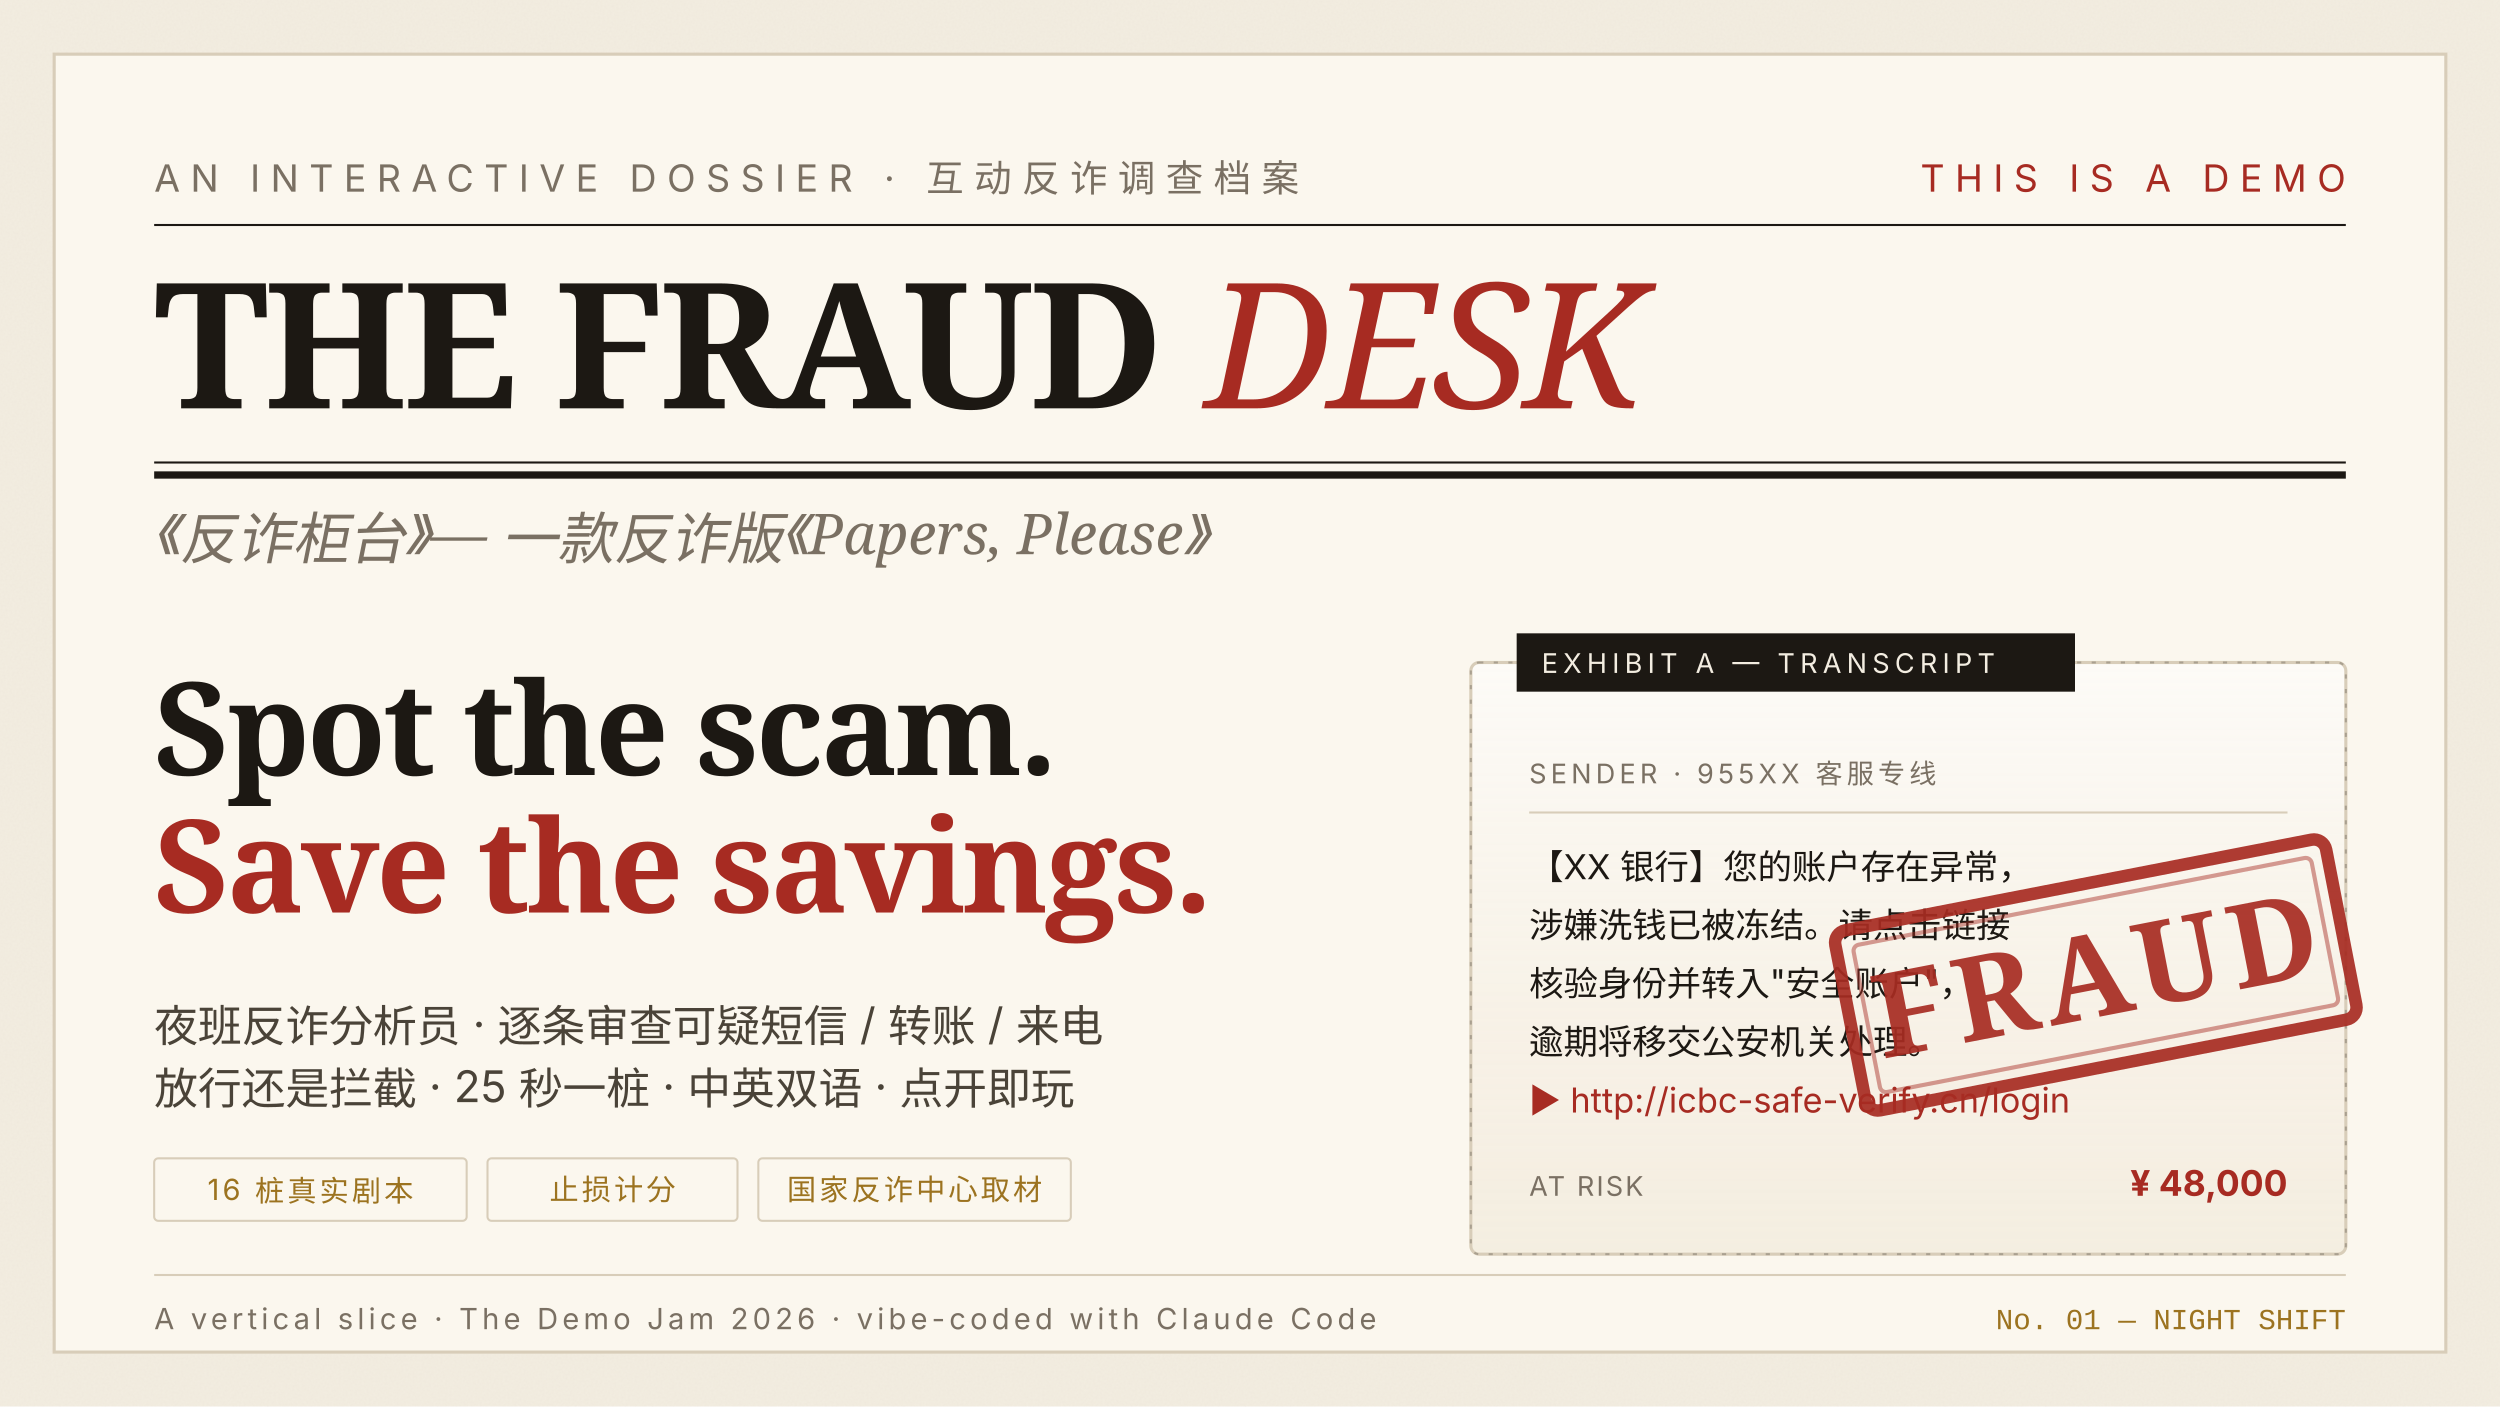
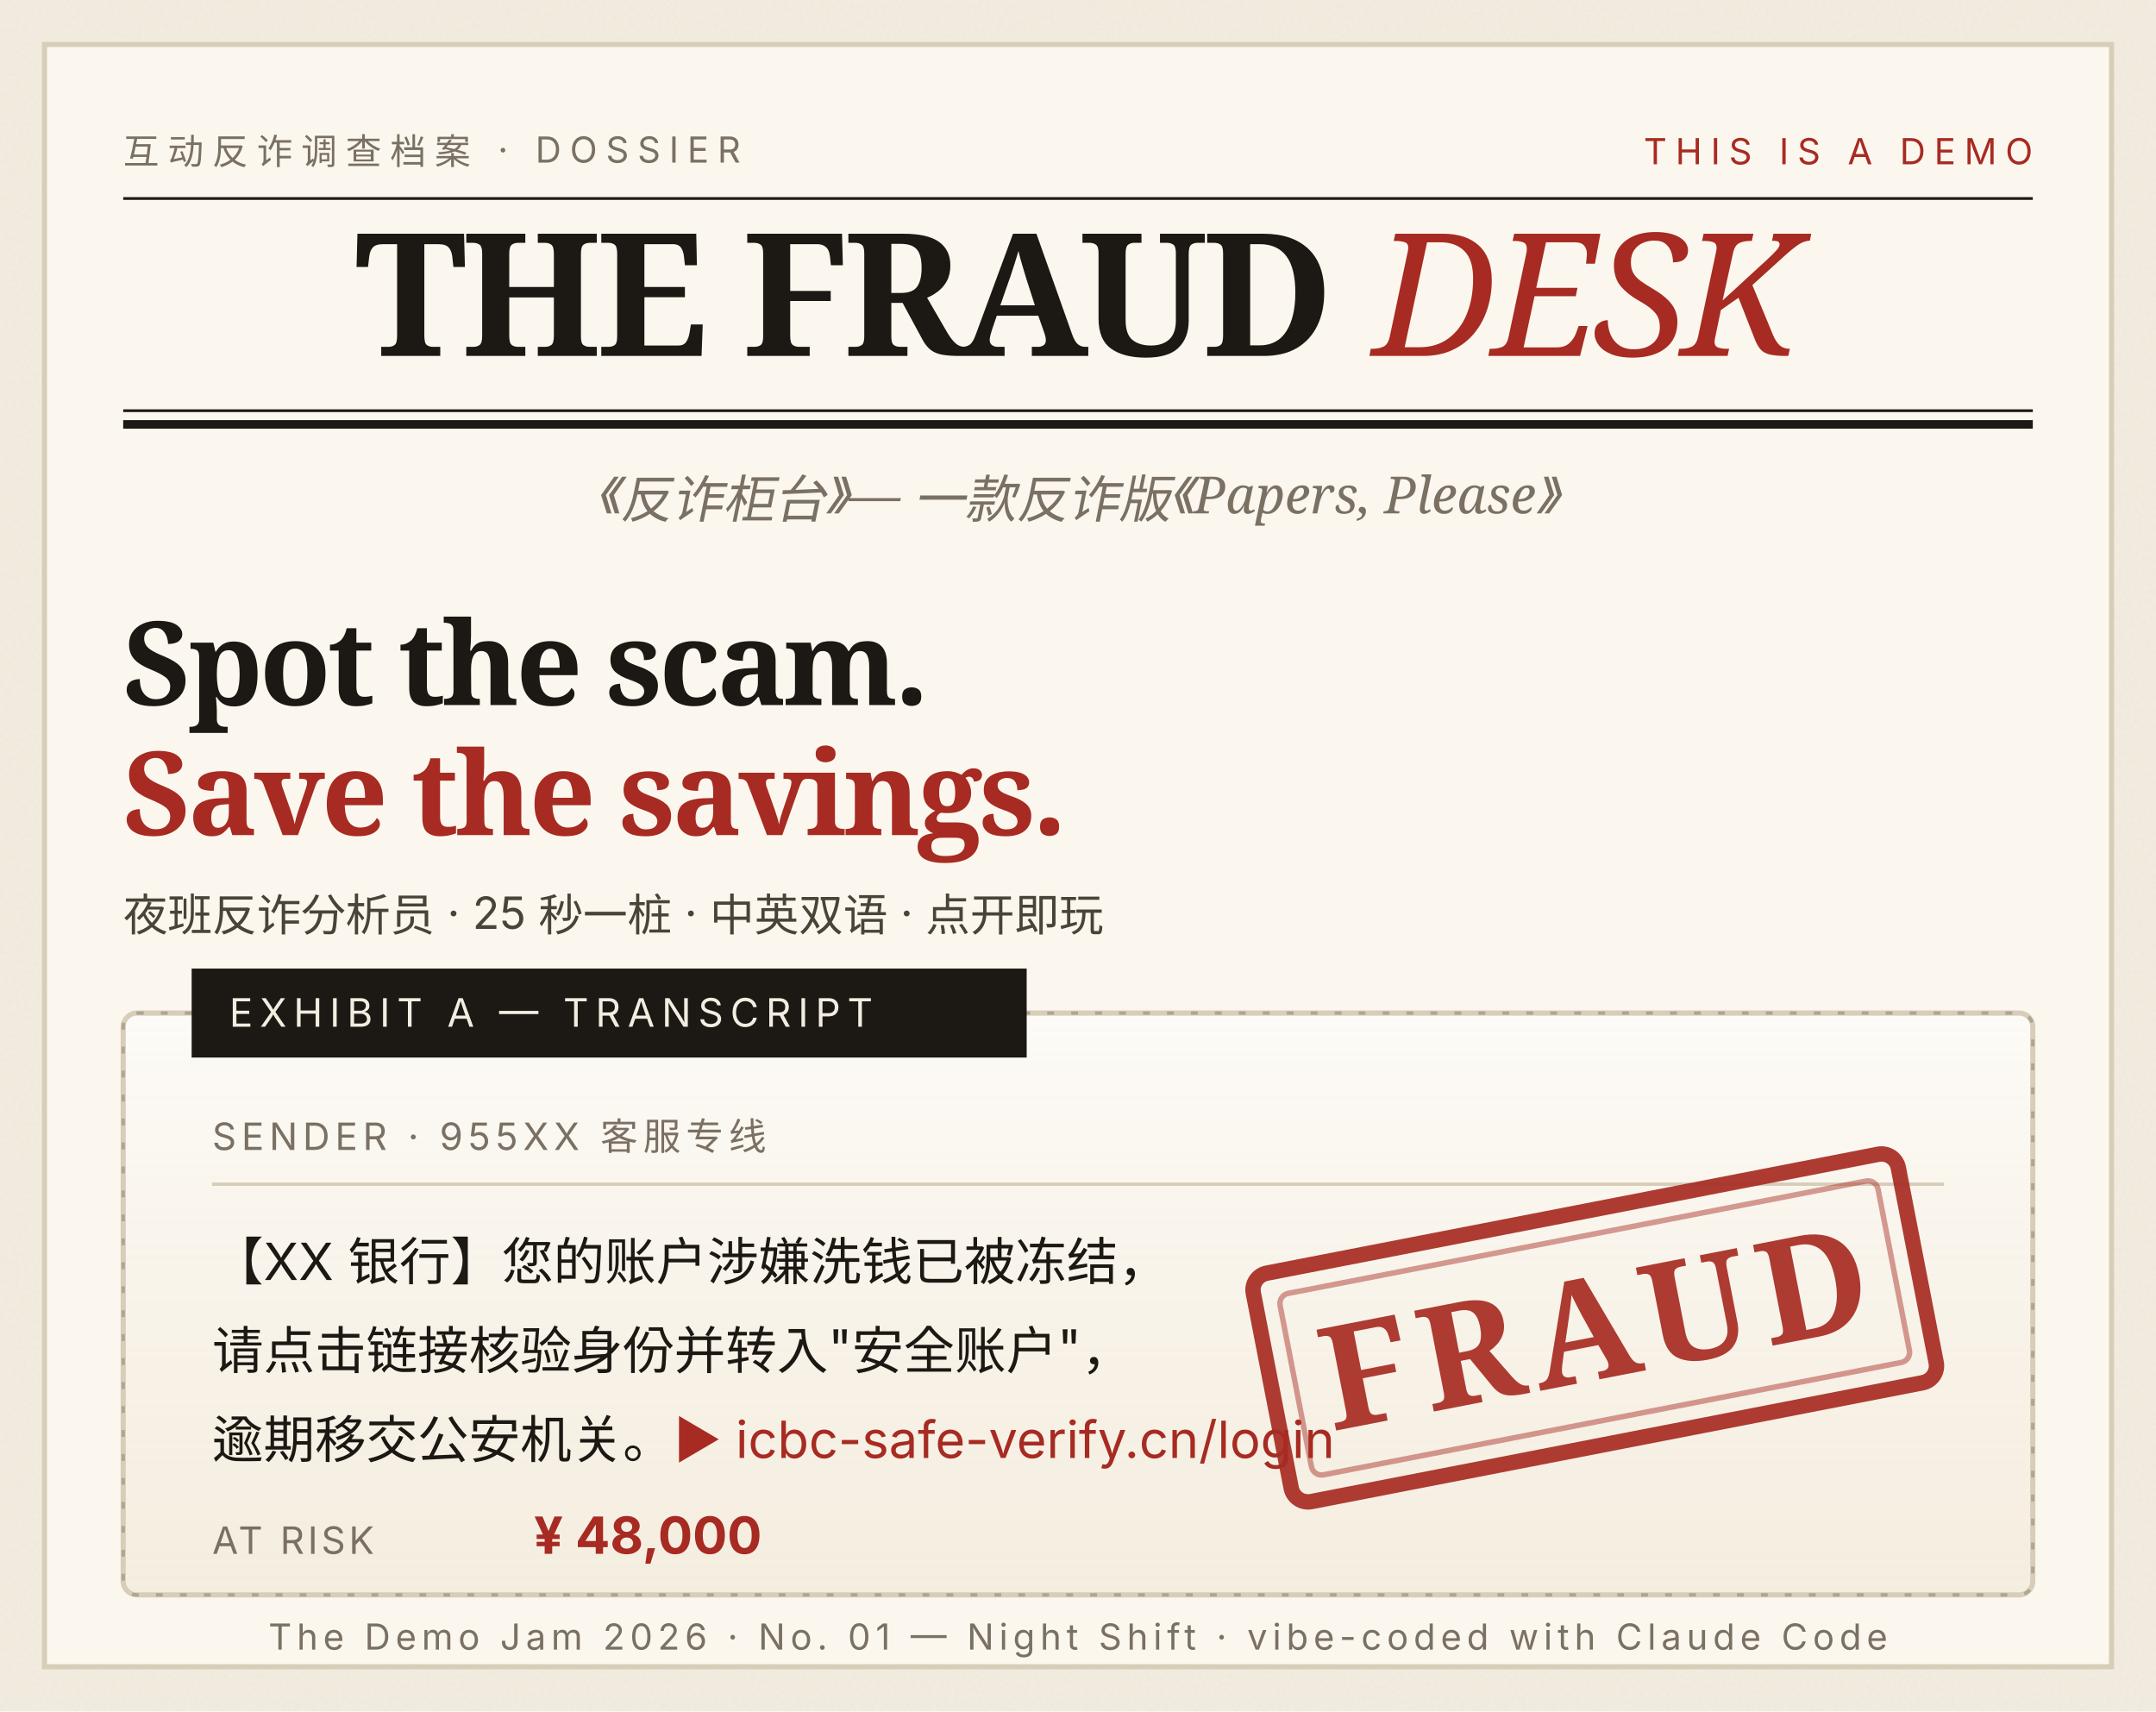
- <svg xmlns="http://www.w3.org/2000/svg" width="1200" height="675" viewBox="0 0 1200 675" font-family="'Fraunces', Georgia, 'Songti SC', serif">
+ <svg xmlns="http://www.w3.org/2000/svg" width="630" height="500" viewBox="0 0 630 500" font-family="'Fraunces', Georgia, 'Songti SC', serif">
  <defs>
    <filter id="paperGrain" x="0" y="0" width="100%" height="100%">
      <feTurbulence type="fractalNoise" baseFrequency="0.9" numOctaves="2" result="n" />
-       <feColorMatrix in="n" type="matrix" values="0 0 0 0 0  0 0 0 0 0  0 0 0 0 0  0 0 0 0.04 0" />
+       <feColorMatrix in="n" type="matrix" values="0 0 0 0 0  0 0 0 0 0  0 0 0 0 0  0 0 0 0.045 0" />
      <feComposite operator="over" in2="SourceGraphic" />
    </filter>
    <linearGradient id="cardShade" x1="0" y1="0" x2="0" y2="1">
      <stop offset="0" stop-color="#ffffff" stop-opacity="0.55" />
      <stop offset="1" stop-color="#e9ddc8" stop-opacity="0.35" />
    </linearGradient>
  </defs>
-   <rect width="1200" height="675" fill="#f3ede1" />
-   <rect width="1200" height="675" fill="#f3ede1" filter="url(#paperGrain)" />
-   <rect x="26" y="26" width="1148" height="623" fill="#fbf7ee" stroke="#d8cdb9" stroke-width="1.5" />
-   <text x="74" y="92" font-family="'Inter', Arial, sans-serif" font-size="18" letter-spacing="5" fill="#7a7063">AN INTERACTIVE DOSSIER · 互动反诈调查档案</text>
-   <text x="1126" y="92" text-anchor="end" font-family="'Inter', Arial, sans-serif" font-size="18" letter-spacing="5" fill="#a72b22">THIS IS A DEMO</text>
-   <g stroke="#1c1813">
-     <line x1="74" y1="108" x2="1126" y2="108" stroke-width="1" />
-   </g>
-   <text x="74" y="196" font-size="84" font-weight="900" fill="#1c1813" letter-spacing="-2">THE FRAUD <tspan font-style="italic" font-weight="500" fill="#a72b22">DESK</tspan>
+   <rect width="630" height="500" fill="#f3ede1" />
+   <rect width="630" height="500" fill="#f3ede1" filter="url(#paperGrain)" />
+   <rect x="13" y="13" width="604" height="474" fill="#fbf7ee" stroke="#d8cdb9" stroke-width="1.5" />
+   <text x="36" y="48" font-family="'Inter', Arial, sans-serif" font-size="10.5" letter-spacing="2.5" fill="#7a7063">互动反诈调查档案 · DOSSIER</text>
+   <text x="594" y="48" text-anchor="end" font-family="'Inter', Arial, sans-serif" font-size="10.5" letter-spacing="2.5" fill="#a72b22">THIS IS A DEMO</text>
+   <line x1="36" y1="58" x2="594" y2="58" stroke="#1c1813" stroke-width="0.8" />
+   <text x="315" y="104" text-anchor="middle" font-size="50" font-weight="900" fill="#1c1813" letter-spacing="-1.5">THE FRAUD <tspan font-style="italic" font-weight="500" fill="#a72b22">DESK</tspan>
  </text>
-   <g stroke="#1c1813">
-     <line x1="74" y1="222" x2="1126" y2="222" stroke-width="1" />
-     <line x1="74" y1="228" x2="1126" y2="228" stroke-width="3.5" />
-   </g>
-   <text x="74" y="266" font-size="27" font-style="italic" fill="#7a7063">《反诈柜台》— 一款反诈版《Papers, Please》</text>
-   <text x="74" y="372" font-size="62" font-weight="900" fill="#1c1813" letter-spacing="-1.5">Spot the scam.</text>
-   <text x="74" y="438" font-size="62" font-weight="900" fill="#a72b22" letter-spacing="-1.5">Save the savings.</text>
-   <text x="74" y="500" font-size="21" font-family="'Inter', Arial, sans-serif" fill="#4a4338">夜班反诈分析员 · 逐条审查可疑短信 / 转账 / 来电</text>
-   <text x="74" y="530" font-size="21" font-family="'Inter', Arial, sans-serif" fill="#4a4338">放行还是拦截 · 25 秒一桩 · 中英双语 · 点开即玩</text>
-   <g font-family="'Inter', Arial, sans-serif" font-size="14" letter-spacing="1.5" fill="#9c7320">
-     <rect x="74" y="556" width="150" height="30" rx="2" fill="none" stroke="#d8cdb9" />
-     <text x="149" y="576" text-anchor="middle">16 桩真实剧本</text>
-     <rect x="234" y="556" width="120" height="30" rx="2" fill="none" stroke="#d8cdb9" />
-     <text x="294" y="576" text-anchor="middle">止损计分</text>
-     <rect x="364" y="556" width="150" height="30" rx="2" fill="none" stroke="#d8cdb9" />
-     <text x="439" y="576" text-anchor="middle">国家反诈中心取材</text>
-   </g>
-   <g transform="translate(706 318)">
-     <rect x="0" y="0" width="420" height="284" rx="4" fill="url(#cardShade)" stroke="#d8cdb9" stroke-width="1.5" />
-     <rect x="0" y="0" width="420" height="284" rx="4" fill="none" stroke="#1c1813" stroke-width="1" stroke-dasharray="2 5" opacity="0.25" />
-     <rect x="22" y="-14" width="268" height="28" fill="#1c1813" />
-     <text x="34" y="5" font-family="'Inter', Arial, sans-serif" font-size="13" letter-spacing="2.5" fill="#f3ede1">EXHIBIT A — TRANSCRIPT</text>
-     <text x="28" y="58" font-family="'Inter', Arial, sans-serif" font-size="13" letter-spacing="2" fill="#7a7063">SENDER · 955XX 客服专线</text>
-     <line x1="28" y1="72" x2="392" y2="72" stroke="#d8cdb9" />
-     <text font-family="'Inter', Arial, sans-serif" font-size="16.5" fill="#1c1813">
-       <tspan x="28" y="104">【XX 银行】您的账户存在异常，</tspan>
-       <tspan x="28" y="132">涉嫌洗钱已被冻结。请点击链接</tspan>
-       <tspan x="28" y="160">核验身份并转入"安全账户"，</tspan>
-       <tspan x="28" y="188">逾期将移交公安机关处理。</tspan>
-       <tspan x="28" y="216" fill="#a72b22">▶ http://icbc-safe-verify.cn/login</tspan>
+   <line x1="36" y1="120" x2="594" y2="120" stroke="#1c1813" stroke-width="0.8" />
+   <line x1="36" y1="124" x2="594" y2="124" stroke="#1c1813" stroke-width="2.5" />
+   <text x="315" y="150" text-anchor="middle" font-size="15" font-style="italic" fill="#7a7063">《反诈柜台》— 一款反诈版《Papers, Please》</text>
+   <text x="36" y="206" font-size="34" font-weight="900" fill="#1c1813" letter-spacing="-1">Spot the scam.</text>
+   <text x="36" y="244" font-size="34" font-weight="900" fill="#a72b22" letter-spacing="-1">Save the savings.</text>
+   <text x="36" y="272" font-family="'Inter', Arial, sans-serif" font-size="13" fill="#4a4338">夜班反诈分析员 · 25 秒一桩 · 中英双语 · 点开即玩</text>
+   <g transform="translate(36 296)">
+     <rect x="0" y="0" width="558" height="170" rx="4" fill="url(#cardShade)" stroke="#d8cdb9" stroke-width="1.5" />
+     <rect x="0" y="0" width="558" height="170" rx="4" fill="none" stroke="#1c1813" stroke-width="1" stroke-dasharray="2 5" opacity="0.22" />
+     <rect x="20" y="-13" width="244" height="26" fill="#1c1813" />
+     <text x="31" y="4" font-family="'Inter', Arial, sans-serif" font-size="11.5" letter-spacing="2" fill="#f3ede1">EXHIBIT A — TRANSCRIPT</text>
+     <text x="26" y="40" font-family="'Inter', Arial, sans-serif" font-size="11" letter-spacing="1.5" fill="#7a7063">SENDER · 955XX 客服专线</text>
+     <line x1="26" y1="50" x2="532" y2="50" stroke="#d8cdb9" />
+     <text font-family="'Inter', Arial, sans-serif" font-size="15" fill="#1c1813">
+       <tspan x="26" y="78">【XX 银行】您的账户涉嫌洗钱已被冻结，</tspan>
+       <tspan x="26" y="104">请点击链接核验身份并转入"安全账户"，</tspan>
+       <tspan x="26" y="130">逾期移交公安机关。<tspan fill="#a72b22">▶ icbc-safe-verify.cn/login</tspan>
+       </tspan>
    </text>
-     <text x="28" y="256" font-family="'Inter', Arial, sans-serif" font-size="13" letter-spacing="1" fill="#7a7063">AT RISK</text>
-     <text x="392" y="256" text-anchor="end" font-family="'Inter', Arial, sans-serif" font-weight="700" font-size="17" fill="#a72b22">¥ 48,000</text>
-     <g transform="translate(300 150) rotate(-11)" fill="none" opacity="0.92">
-       <rect x="-120" y="-44" width="240" height="88" rx="6" stroke="#a72b22" stroke-width="6" />
-       <rect x="-112" y="-36" width="224" height="72" rx="3" stroke="#a72b22" stroke-width="2" opacity="0.5" />
-       <text x="0" y="20" text-anchor="middle" font-size="56" font-weight="900" fill="#a72b22" letter-spacing="4">FRAUD</text>
+     <text x="26" y="158" font-family="'Inter', Arial, sans-serif" font-size="11" letter-spacing="1" fill="#7a7063">AT RISK</text>
+     <text x="120" y="158" font-family="'Inter', Arial, sans-serif" font-weight="700" font-size="15" fill="#a72b22">¥ 48,000</text>
+     <g transform="translate(430 92) rotate(-11)" fill="none" opacity="0.92">
+       <rect x="-96" y="-34" width="192" height="68" rx="5" stroke="#a72b22" stroke-width="4.5" />
+       <rect x="-89" y="-27" width="178" height="54" rx="3" stroke="#a72b22" stroke-width="1.6" opacity="0.5" />
+       <text x="0" y="15" text-anchor="middle" font-size="42" font-weight="900" fill="#a72b22" letter-spacing="3">FRAUD</text>
    </g>
  </g>
-   <line x1="74" y1="612" x2="1126" y2="612" stroke="#d8cdb9" stroke-width="1" />
-   <text x="74" y="638" font-family="'Inter', Arial, sans-serif" font-size="14" letter-spacing="2" fill="#7a7063">A vertical slice · The Demo Jam 2026 · vibe-coded with Claude Code</text>
-   <text x="1126" y="638" text-anchor="end" font-family="ui-monospace, 'Courier New', monospace" font-size="14" fill="#9c7320">No. 01 — NIGHT SHIFT</text>
+   <text x="315" y="482" text-anchor="middle" font-family="'Inter', Arial, sans-serif" font-size="10.5" letter-spacing="1.5" fill="#7a7063">The Demo Jam 2026 · No. 01 — Night Shift · vibe-coded with Claude Code</text>
</svg>
